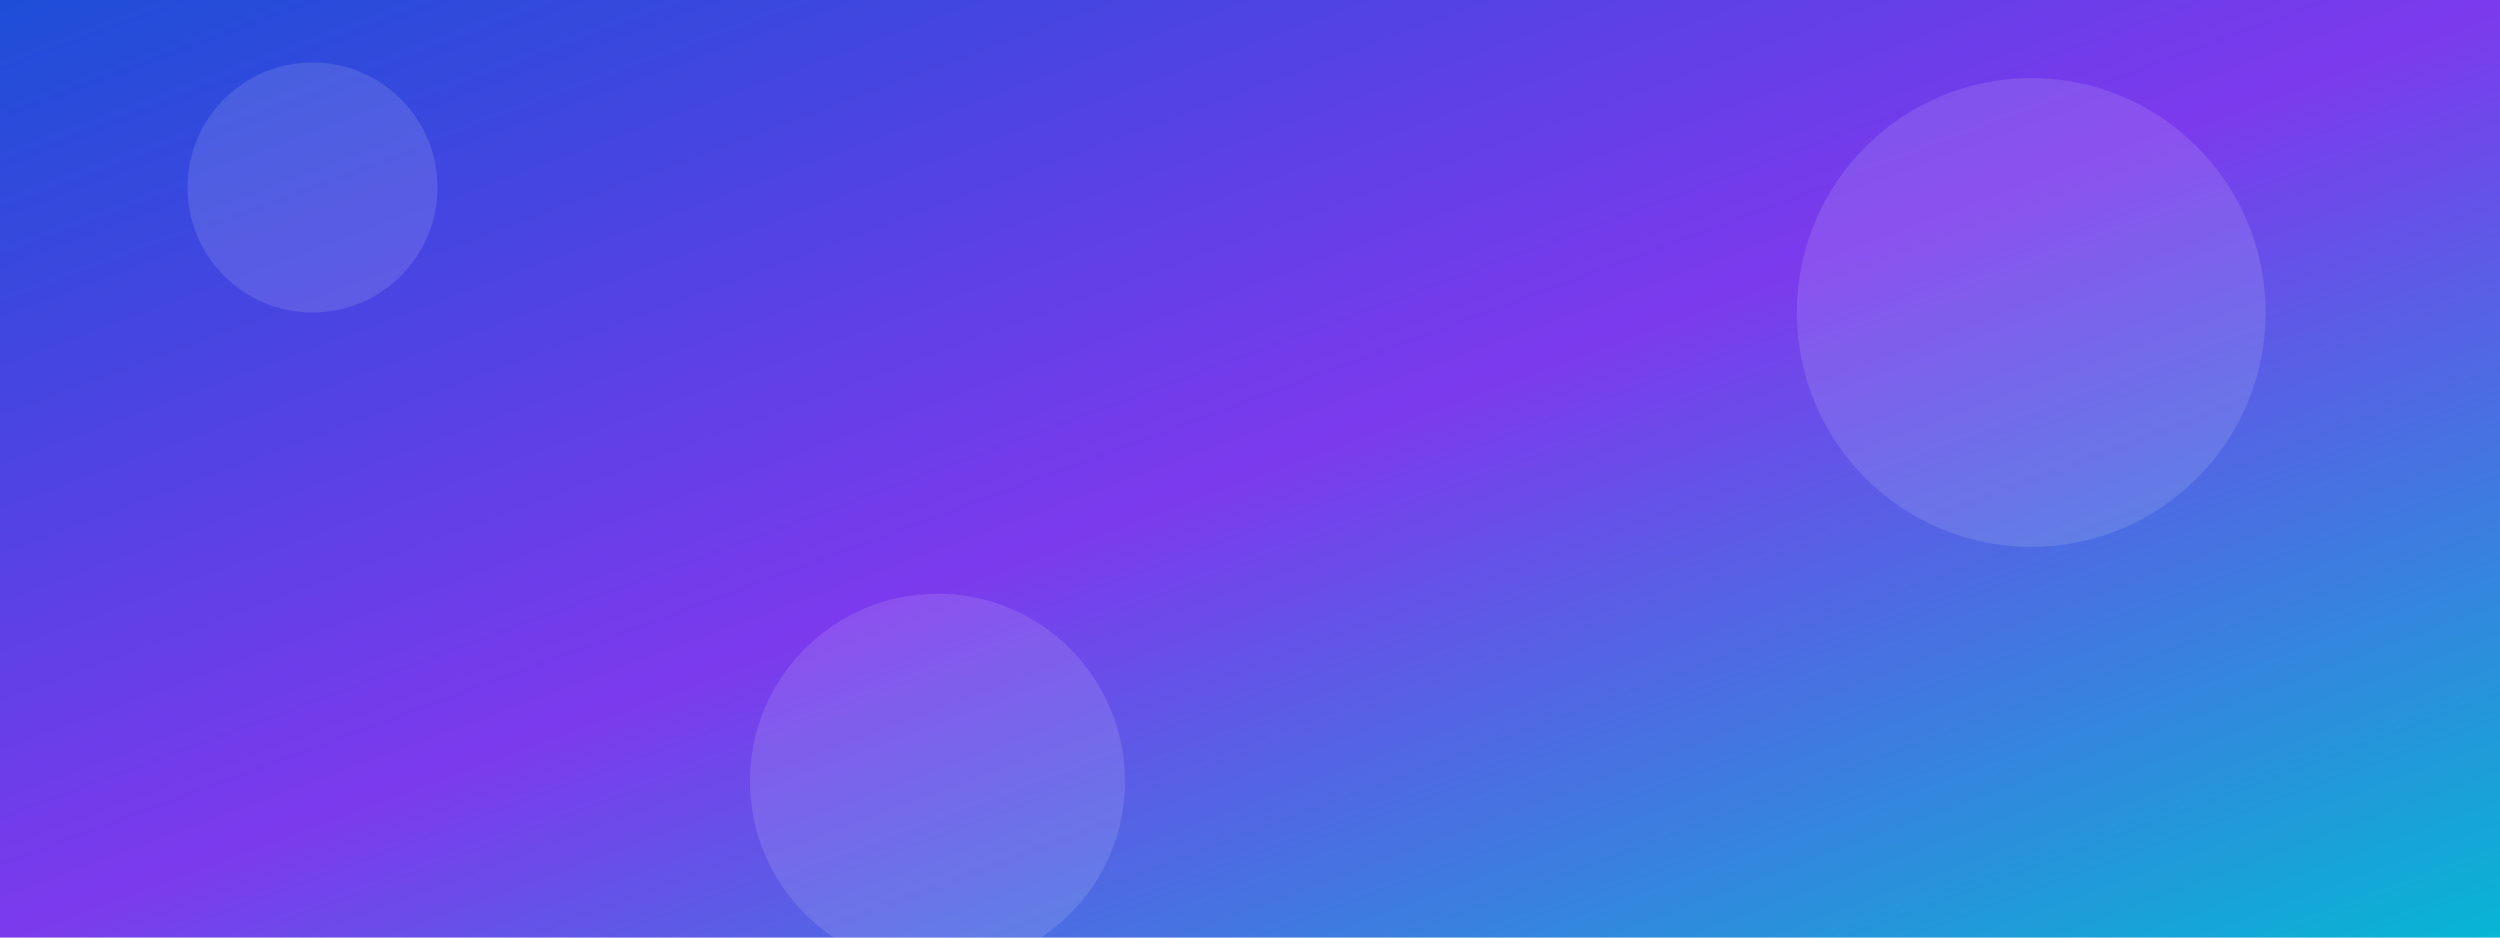
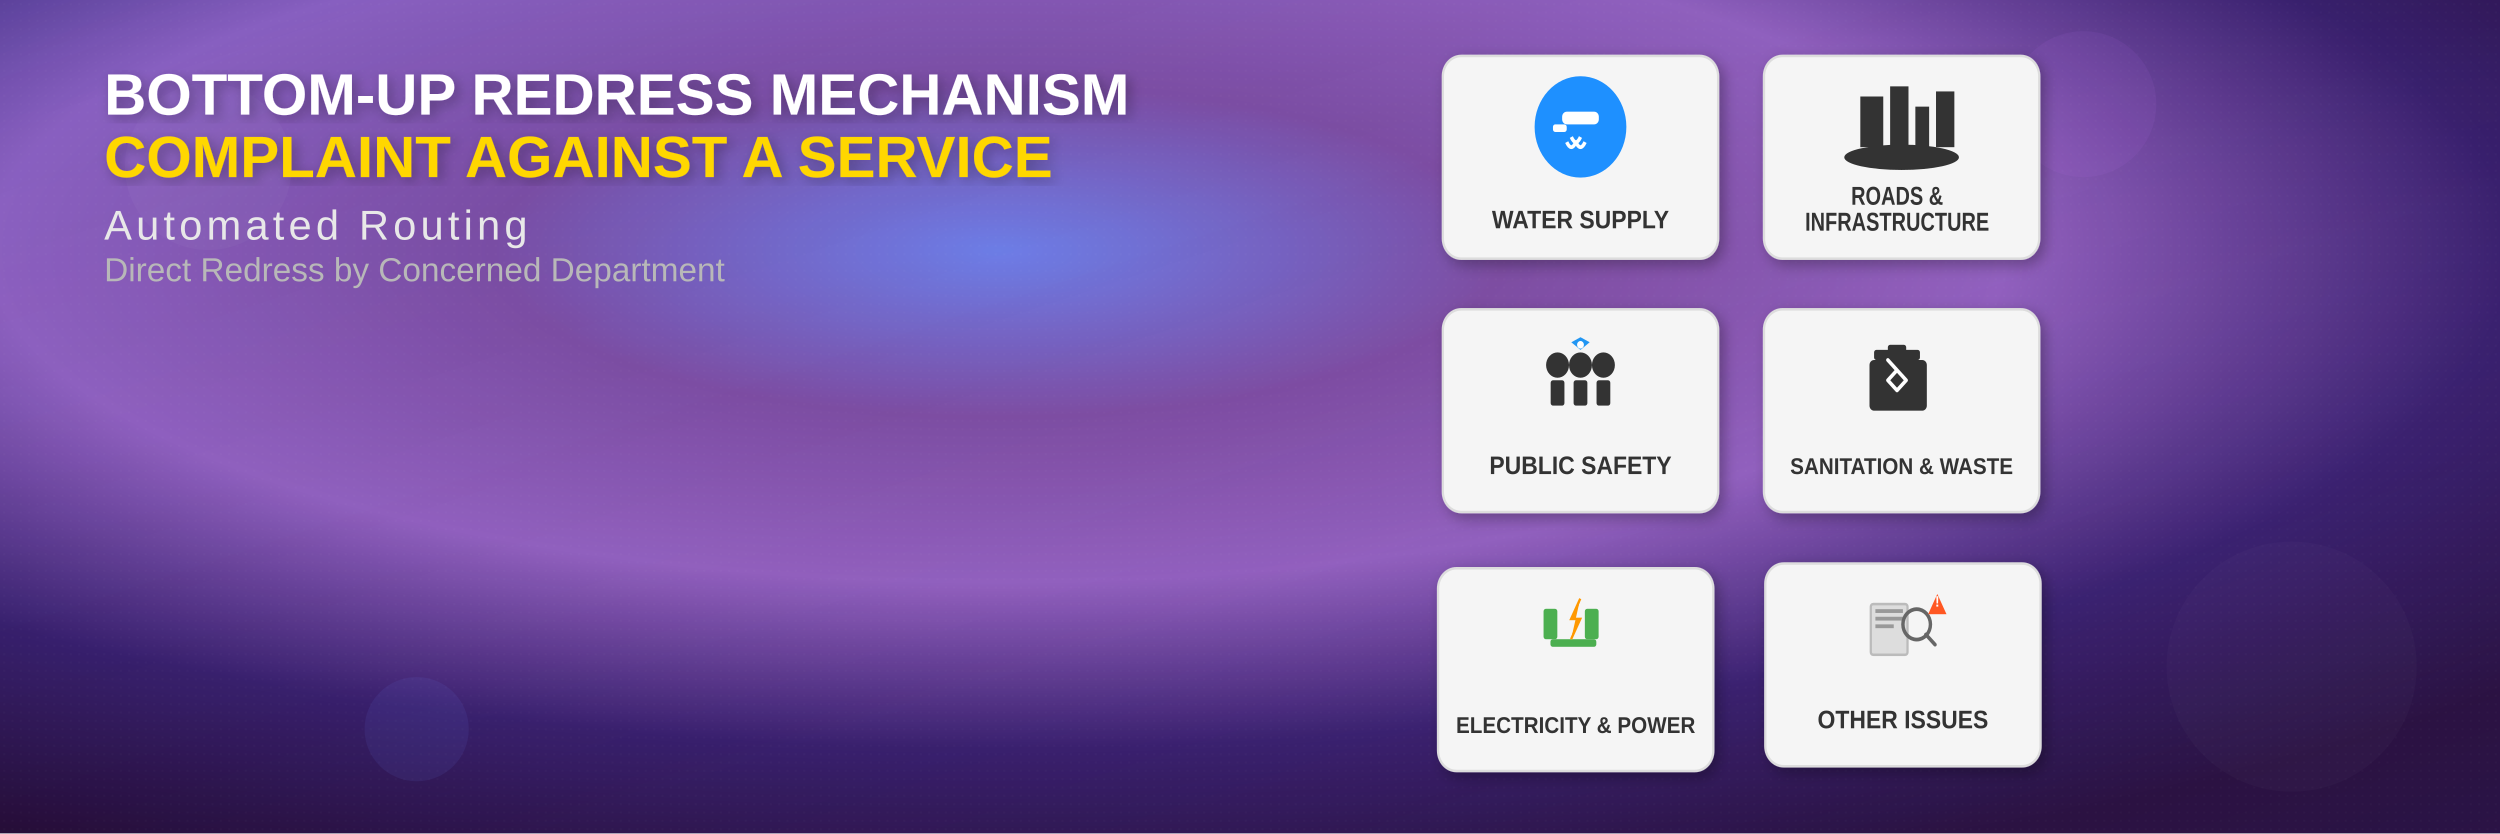
- <svg xmlns="http://www.w3.org/2000/svg" width="1600" height="600" viewBox="0 0 1600 600" preserveAspectRatio="xMidYMid slice">
+ <svg xmlns="http://www.w3.org/2000/svg" viewBox="0 0 1200 400">
  <defs>
-     <linearGradient id="g1" x1="0" y1="0" x2="1" y2="1">
-       <stop offset="0%" stop-color="#1d4ed8" />
-       <stop offset="50%" stop-color="#7c3aed" />
-       <stop offset="100%" stop-color="#06b6d4" />
+     <radialGradient id="bgGradient" cx="40%" cy="30%" r="80%">
+       <stop offset="0%" style="stop-color:#667eea;stop-opacity:1" />
+       <stop offset="25%" style="stop-color:#764ba2;stop-opacity:1" />
+       <stop offset="50%" style="stop-color:#8b5fbf;stop-opacity:1" />
+       <stop offset="75%" style="stop-color:#2d1b69;stop-opacity:1" />
+       <stop offset="100%" style="stop-color:#1a0933;stop-opacity:1" />
+     </radialGradient>
+     <linearGradient id="overlayGradient" x1="0%" y1="0%" x2="100%" y2="100%">
+       <stop offset="0%" style="stop-color:#4c63d2;stop-opacity:0.1" />
+       <stop offset="50%" style="stop-color:#ff6b9d;stop-opacity:0.05" />
+       <stop offset="100%" style="stop-color:#c471ed;stop-opacity:0.1" />
    </linearGradient>
+     <pattern id="noisePattern" patternUnits="userSpaceOnUse" width="4" height="4">
+       <rect width="4" height="4" fill="transparent" />
+       <circle cx="2" cy="2" r="0.5" fill="rgba(255,255,255,0.02)" />
+     </pattern>
+     <filter id="dropShadow" x="-20%" y="-20%" width="140%" height="140%">
+       <feDropShadow dx="2" dy="2" stdDeviation="3" flood-color="#000000" flood-opacity="0.3" />
+     </filter>
+     <filter id="cardGlow" x="-50%" y="-50%" width="200%" height="200%">
+       <feGaussianBlur stdDeviation="2" result="coloredBlur" />
+       <feMerge>
+         <feMergeNode in="coloredBlur" />
+         <feMergeNode in="SourceGraphic" />
+       </feMerge>
+     </filter>
  </defs>
-   <rect width="1600" height="600" fill="url(#g1)" />
-   <g fill="rgba(255,255,255,0.12)">
-     <circle cx="200" cy="120" r="80" />
-     <circle cx="600" cy="500" r="120" />
-     <circle cx="1300" cy="200" r="150" />
+   <rect width="1200" height="400" fill="url(#bgGradient)" />
+   <rect width="1200" height="400" fill="url(#overlayGradient)" />
+   <rect width="1200" height="400" fill="url(#noisePattern)" />
+   <circle cx="100" cy="80" r="40" fill="rgba(255,255,255,0.03)" />
+   <circle cx="1100" cy="320" r="60" fill="rgba(255,255,255,0.02)" />
+   <circle cx="200" cy="350" r="25" fill="rgba(103,126,234,0.1)" />
+   <circle cx="1000" cy="50" r="35" fill="rgba(196,113,237,0.08)" />
+   <g transform="translate(50, 30)">
+     <text x="0" y="25" fill="#ffffff" font-family="Arial, sans-serif" font-size="28" font-weight="bold" filter="url(#dropShadow)">
+       BOTTOM-UP REDRESS MECHANISM
+     </text>
+     <text x="0" y="55" fill="#ffd700" font-family="Arial, sans-serif" font-size="28" font-weight="bold" filter="url(#dropShadow)">
+       COMPLAINT AGAINST A SERVICE
+     </text>
+     <text x="0" y="85" fill="#e8e8e8" font-family="Arial, sans-serif" font-size="20" font-weight="300" letter-spacing="2px">
+       Automated Routing
+     </text>
+     <text x="0" y="105" fill="#b8b8b8" font-family="Arial, sans-serif" font-size="16" font-weight="300">
+       Direct Redress by Concerned Department
+     </text>
+   </g>
+   <g transform="matrix(1.100981, 0, 0, 1.216221, 692.5751, 26.85957)" style="">
+     <g transform="translate(0, 0)">
+       <rect width="120" height="80" rx="8" fill="#f5f5f5" stroke="#ddd" stroke-width="1" filter="url(#dropShadow)" />
+       <circle cx="60" cy="28" r="20" fill="#1e90ff" />
+       <rect x="52" y="22" width="16" height="5" rx="2" fill="white" />
+       <rect x="48" y="27" width="6" height="3" rx="1" fill="white" />
+       <path d="M56 32 Q58 36 60 32" stroke="white" stroke-width="1.5" fill="none" />
+       <path d="M54 34 Q56 38 58 34" stroke="white" stroke-width="1.5" fill="none" />
+       <path d="M58 34 Q60 38 62 34" stroke="white" stroke-width="1.5" fill="none" />
+       <text x="60" y="68" text-anchor="middle" fill="#333" font-family="Arial, sans-serif" font-size="10" font-weight="bold" style="white-space: pre;">
+         WATER SUPPLY
+       </text>
+     </g>
+     <g transform="translate(140, 0)">
+       <rect width="120" height="80" rx="8" fill="#f5f5f5" stroke="#ddd" stroke-width="1" filter="url(#dropShadow)" />
+       <rect x="42" y="16" width="10" height="20" fill="#333" />
+       <rect x="55" y="12" width="8" height="24" fill="#333" />
+       <rect x="66" y="20" width="6" height="16" fill="#333" />
+       <rect x="75" y="14" width="8" height="22" fill="#333" />
+       <ellipse cx="60" cy="40" rx="25" ry="5" fill="#333" />
+       <text x="60" y="65" text-anchor="middle" fill="#333" font-family="Arial, sans-serif" font-size="9" font-weight="bold" style="white-space: pre;" transform="matrix(0.967367, 0, 0, 1.136258, 0.011827, -25.36648)">
+         <tspan x="60" dy="1em">​</tspan>        ROADS &amp; <tspan x="60" dy="1em">​</tspan>INFRASTRUCTURE<tspan x="60" dy="1em">​</tspan>
+       </text>
+     </g>
+     <g transform="matrix(1, 0, 0, 1, -2.097871, 202.1933)">
+       <rect width="120" height="80" rx="8" fill="#f5f5f5" stroke="#ddd" stroke-width="1" filter="url(#dropShadow)" />
+       <rect x="46" y="16" width="6" height="12" rx="1" fill="#4CAF50" />
+       <rect x="64" y="16" width="6" height="12" rx="1" fill="#4CAF50" />
+       <rect x="49" y="28" width="20" height="3" rx="1" fill="#4CAF50" />
+       <path d="M62 12 L58 20 L62 20 L58 28" fill="#FF9800" stroke="#FF9800" stroke-width="1" />
+       <text x="60" y="65" text-anchor="middle" fill="#333" font-family="Arial, sans-serif" font-size="9" font-weight="bold" style="white-space: pre;">
+         ELECTRICITY &amp; POWER
+       </text>
+     </g>
+     <g transform="translate(0, 100)">
+       <rect width="120" height="80" rx="8" fill="#f5f5f5" stroke="#ddd" stroke-width="1" filter="url(#dropShadow)" />
+       <circle cx="50" cy="22" r="5" fill="#333" />
+       <circle cx="60" cy="22" r="5" fill="#333" />
+       <circle cx="70" cy="22" r="5" fill="#333" />
+       <rect x="47" y="28" width="6" height="10" rx="1" fill="#333" />
+       <rect x="57" y="28" width="6" height="10" rx="1" fill="#333" />
+       <rect x="67" y="28" width="6" height="10" rx="1" fill="#333" />
+       <path d="M60 16 L56 13 L60 11 L64 13 Z" fill="#2196F3" />
+       <circle cx="60" cy="14" r="1.5" fill="white" />
+       <text x="60" y="65" text-anchor="middle" fill="#333" font-family="Arial, sans-serif" font-size="10" font-weight="bold" style="white-space: pre;">
+         PUBLIC SAFETY
+       </text>
+     </g>
+     <g transform="translate(140, 100)">
+       <rect width="120" height="80" rx="8" fill="#f5f5f5" stroke="#ddd" stroke-width="1" filter="url(#dropShadow)" />
+       <rect x="46" y="20" width="25" height="20" rx="2" fill="#333" />
+       <rect x="48" y="16" width="20" height="4" rx="1" fill="#333" />
+       <rect x="54" y="14" width="8" height="3" rx="1" fill="#333" />
+       <path d="M54 28 L58 24 L54 20 M58 24 L62 28 L58 32 M62 28 L58 32 L54 28" stroke="white" stroke-width="1.5" fill="none" stroke-linecap="round" stroke-linejoin="round" />
+       <text x="60" y="65" text-anchor="middle" fill="#333" font-family="Arial, sans-serif" font-size="9" font-weight="bold" style="white-space: pre;">
+         SANITATION &amp; WASTE
+       </text>
+     </g>
+     <g transform="matrix(1, 0, 0, 1, 140.5723, 200.3308)">
+       <rect width="120" height="80" rx="8" fill="#f5f5f5" stroke="#ddd" stroke-width="1" filter="url(#dropShadow)" />
+       <rect x="46" y="16" width="16" height="20" rx="1" fill="#ddd" stroke="#bbb" />
+       <rect x="48" y="18" width="12" height="1.5" fill="#999" />
+       <rect x="48" y="21" width="12" height="1.5" fill="#999" />
+       <rect x="48" y="24" width="8" height="1.5" fill="#999" />
+       <circle cx="66" cy="24" r="6" fill="none" stroke="#666" stroke-width="1.5" />
+       <path d="M70 28 L74 32" stroke="#666" stroke-width="1.5" stroke-linecap="round" />
+       <polygon points="75,12 79,20 71,20" fill="#FF5722" />
+       <text x="75" y="17" text-anchor="middle" fill="white" font-family="Arial, sans-serif" font-size="6" font-weight="bold" style="white-space: pre;">!</text>
+       <text x="60" y="65" text-anchor="middle" fill="#333" font-family="Arial, sans-serif" font-size="10" font-weight="bold" style="white-space: pre;">
+         OTHER ISSUES
+       </text>
+     </g>
  </g>
</svg>
